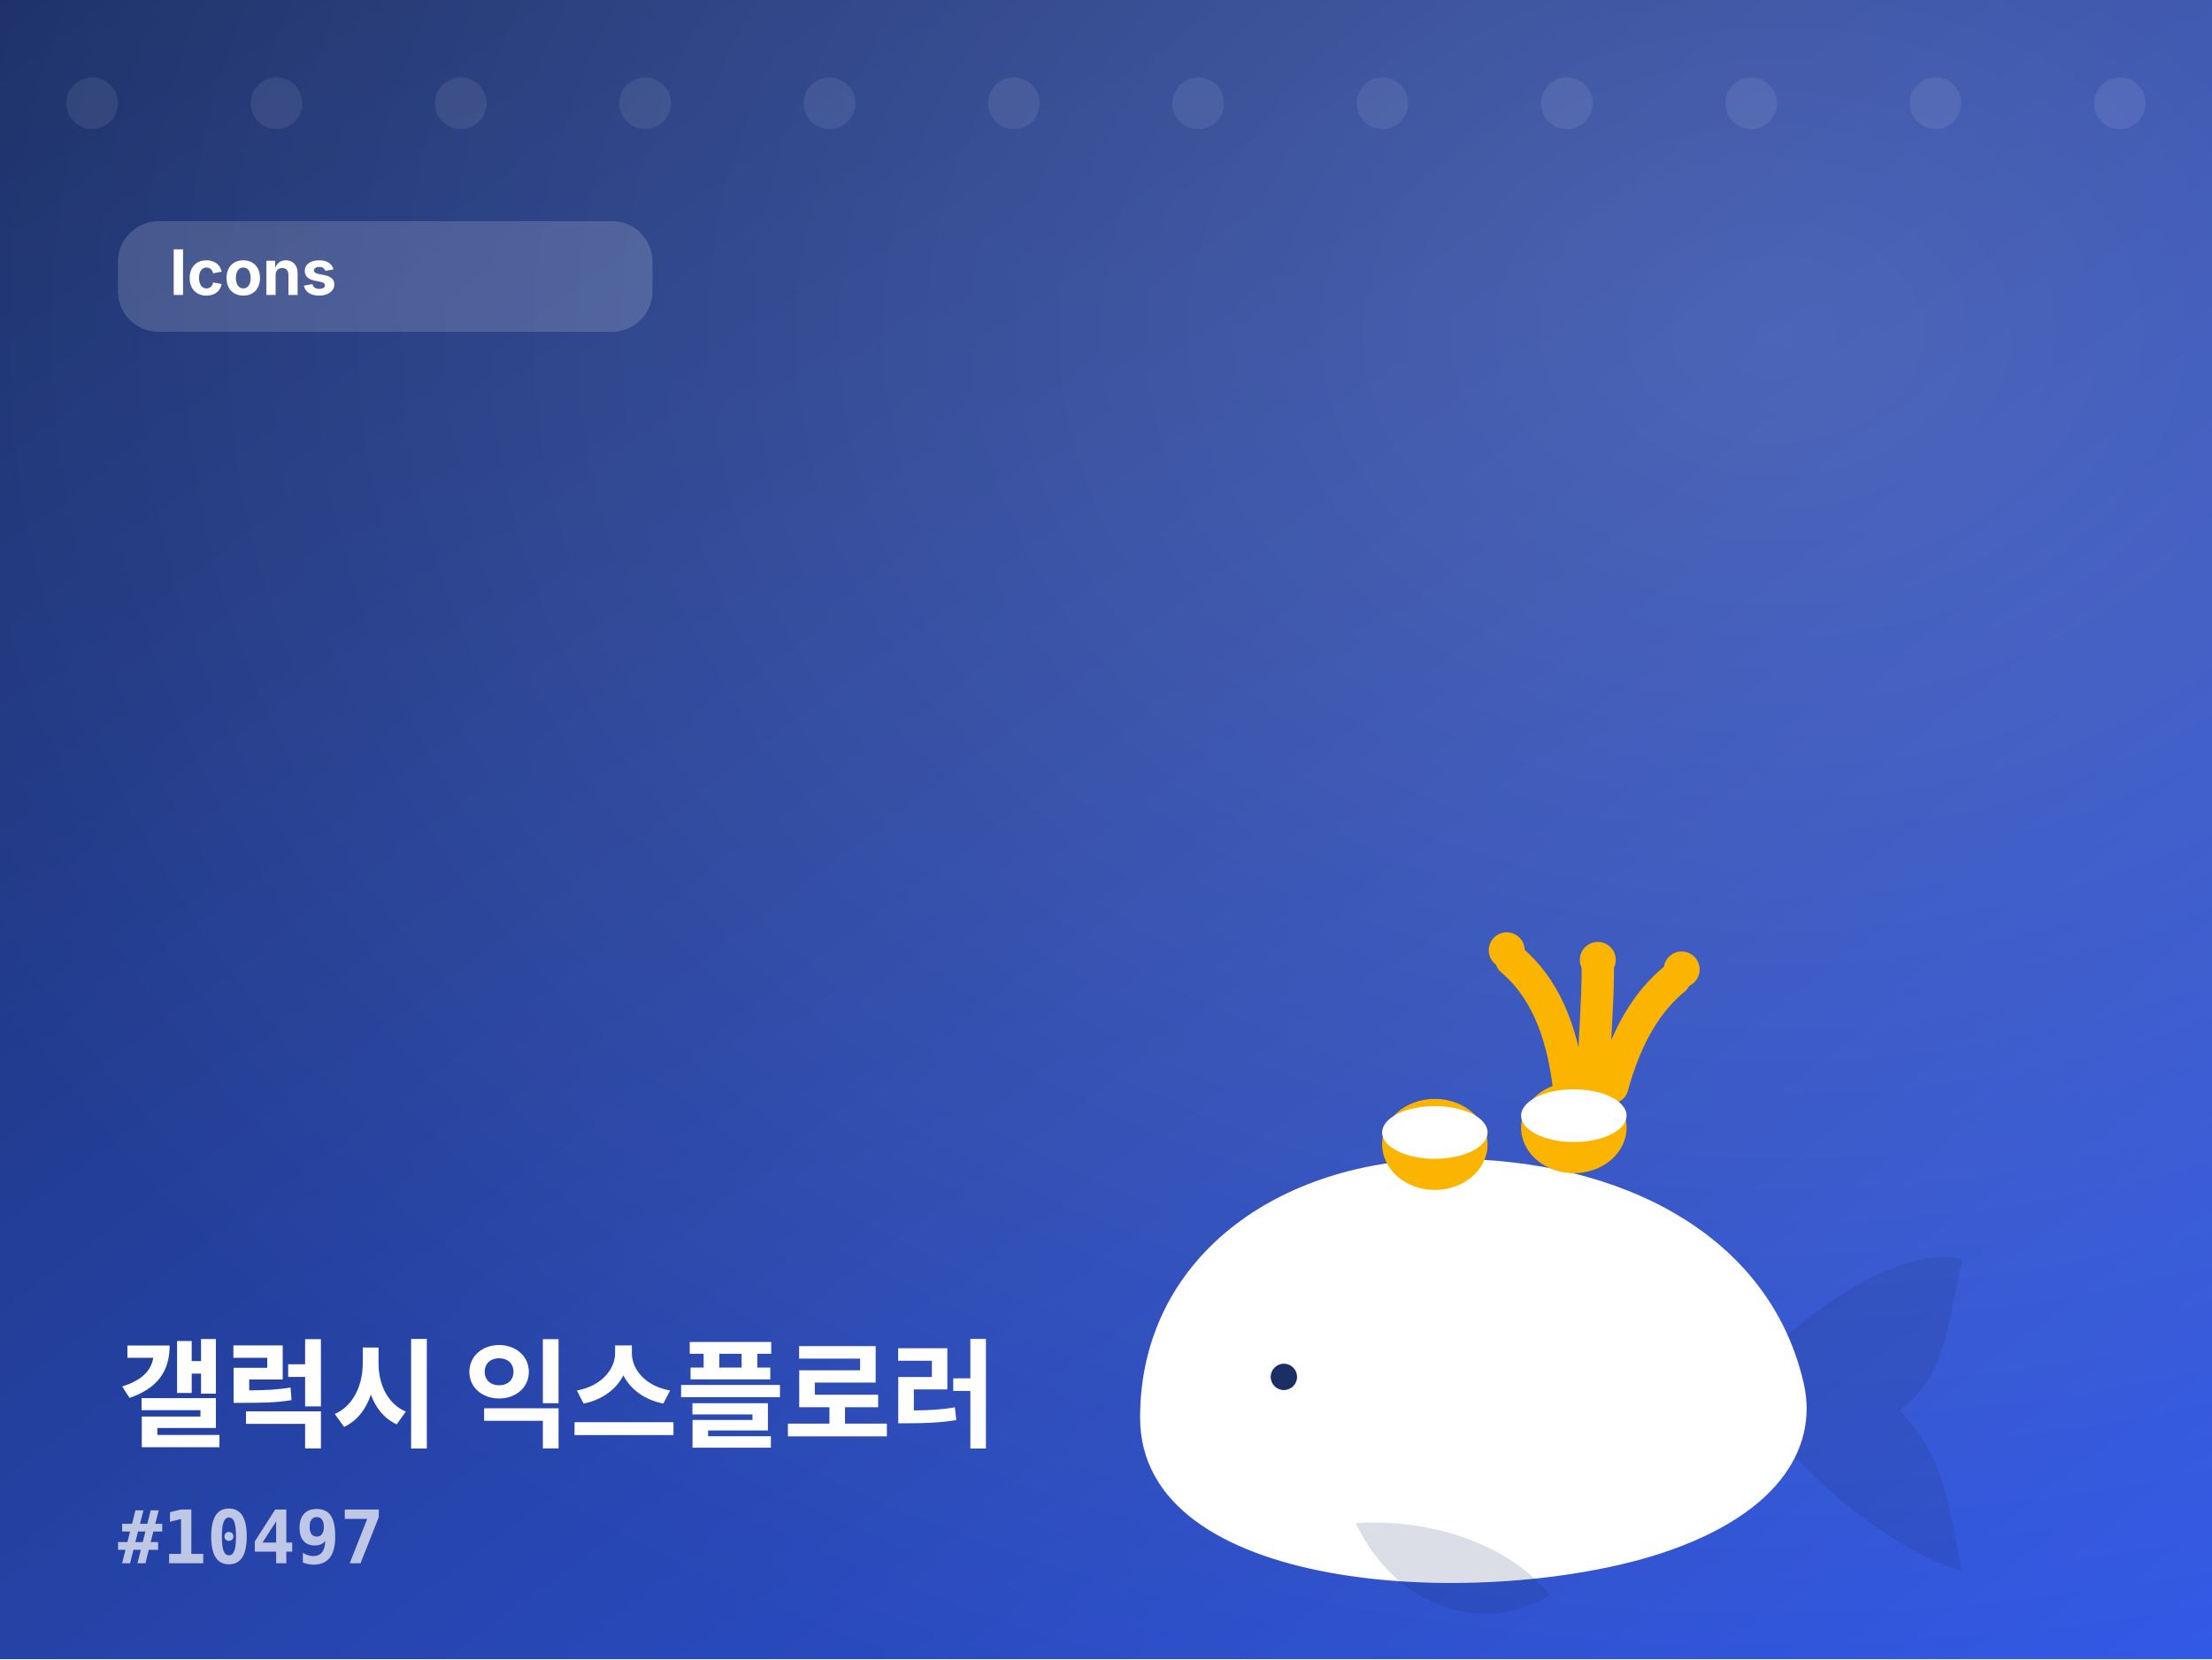
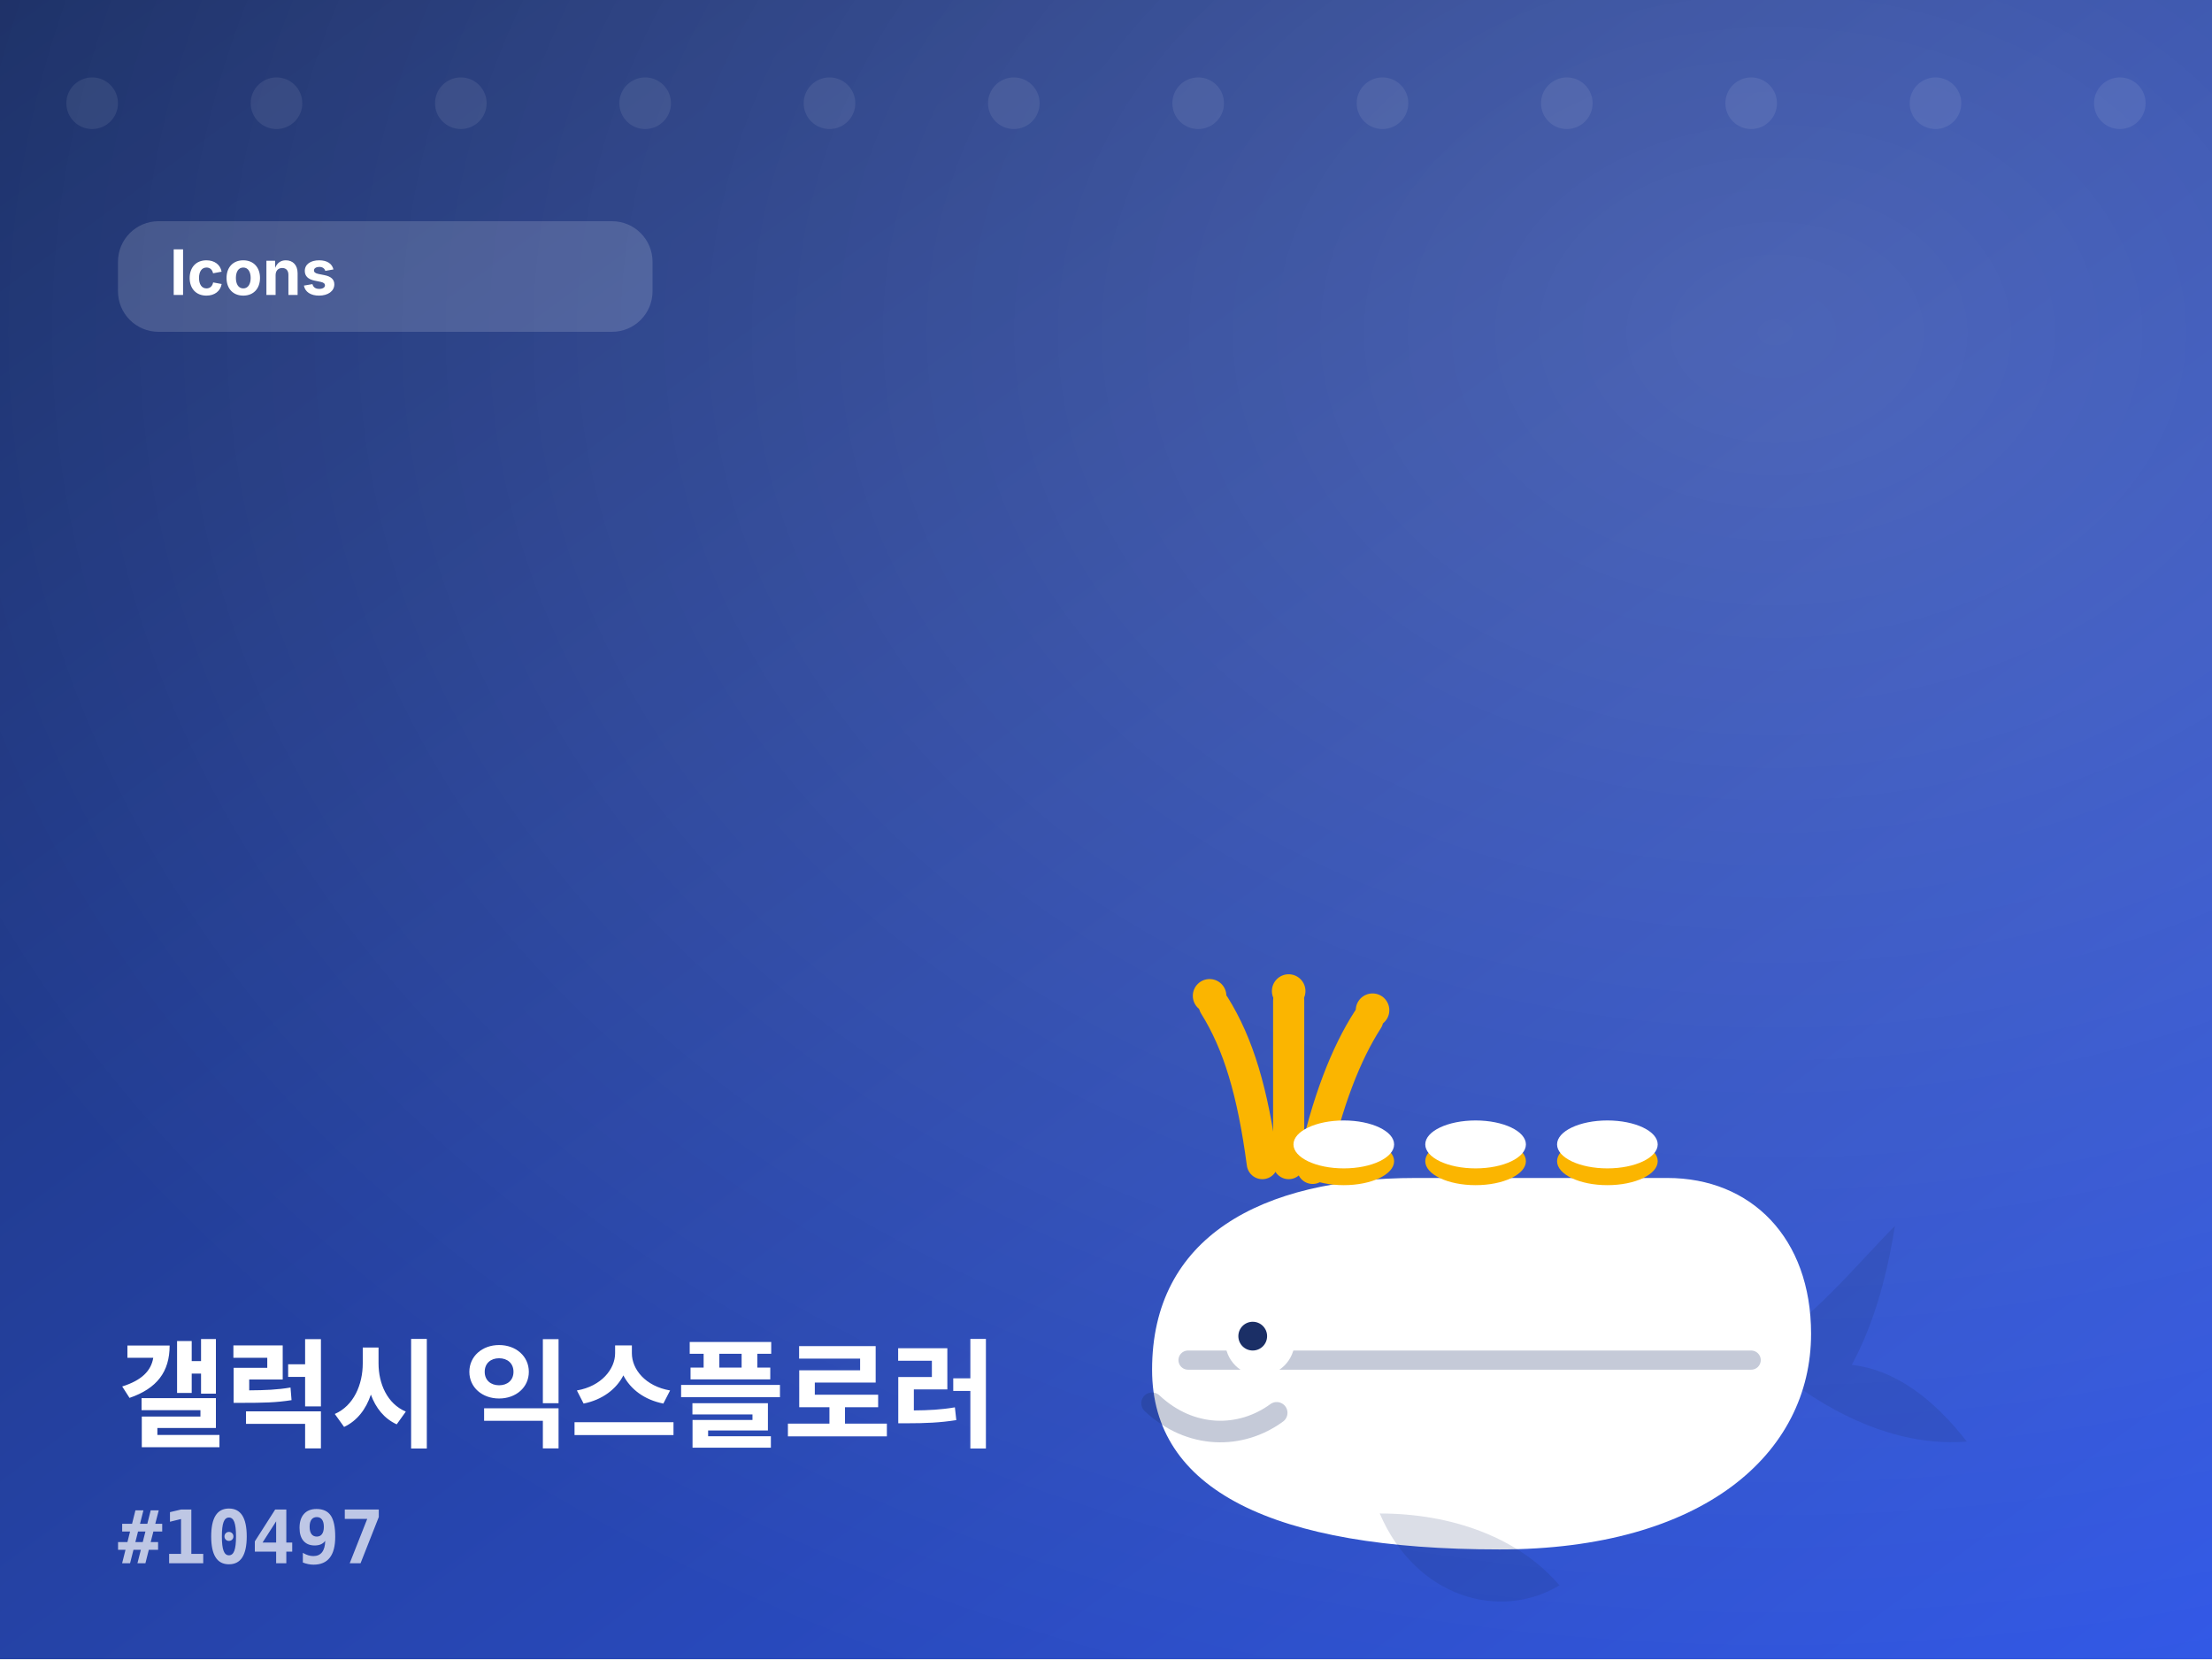
<svg xmlns="http://www.w3.org/2000/svg" viewBox="0 0 1200 900" width="1200" height="900" role="img" aria-label="갤럭시 익스플로러">
  <defs>
    <linearGradient id="bg" x1="0" y1="0" x2="1" y2="1">
      <stop offset="0" stop-color="#1b2f66" />
      <stop offset="1" stop-color="#2f56e6" />
    </linearGradient>
    <radialGradient id="glow" cx="0.8" cy="0.2" r="0.9">
      <stop offset="0" stop-color="#ffffff" stop-opacity="0.18" />
      <stop offset="1" stop-color="#ffffff" stop-opacity="0" />
    </radialGradient>
  </defs>
  <rect width="1200" height="900" fill="url(#bg)" />
  <rect width="1200" height="900" fill="url(#glow)" />
  <circle cx="50" cy="56" r="14" fill="#ffffff" opacity="0.08" />
  <circle cx="150" cy="56" r="14" fill="#ffffff" opacity="0.08" />
  <circle cx="250" cy="56" r="14" fill="#ffffff" opacity="0.08" />
  <circle cx="350" cy="56" r="14" fill="#ffffff" opacity="0.08" />
  <circle cx="450" cy="56" r="14" fill="#ffffff" opacity="0.08" />
  <circle cx="550" cy="56" r="14" fill="#ffffff" opacity="0.08" />
  <circle cx="650" cy="56" r="14" fill="#ffffff" opacity="0.08" />
  <circle cx="750" cy="56" r="14" fill="#ffffff" opacity="0.08" />
  <circle cx="850" cy="56" r="14" fill="#ffffff" opacity="0.08" />
  <circle cx="950" cy="56" r="14" fill="#ffffff" opacity="0.08" />
  <circle cx="1050" cy="56" r="14" fill="#ffffff" opacity="0.08" />
  <circle cx="1150" cy="56" r="14" fill="#ffffff" opacity="0.08" />
  <g transform="translate(560 470) scale(13)">
-     <g stroke="#fbb500" stroke-width="1.35" stroke-linecap="round" fill="none">
-       <path d="M22.4 9.2C22.1 6.7 21.3 5 20 3.9" />
-       <path d="M23.4 8.9C23.5 6.8 23.6 5.5 23.6 4.3" />
-       <path d="M24.2 9.2C24.8 7 25.7 5.6 26.8 4.7" />
+     <path d="M30 20.5C32.5 19 34.5 16.5 36 15C35.6 17.5 35 19.3 34.2 20.8C36 21 37.6 22.2 39 24C36.5 24.2 34 23.2 31.8 21.6C31.2 22 30.6 22.2 30 22Z" fill="rgba(27,47,102,0.16)" />
+     <path d="M5 21C5 15.5 9.5 13 16 13L26.5 13C30 13 32.5 15.5 32.5 19.5C32.5 24.5 28 28.5 19.5 28.5C10 28.5 5 26 5 21Z" fill="#ffffff" />
+     <path d="M14.5 27C16 30.5 19.5 31.5 22 30C20.3 28 17.5 27 14.5 27Z" fill="rgba(27,47,102,0.16)" />
+     <path d="M6.5 20.6H30" stroke="rgba(27,47,102,0.25)" stroke-width="0.8" stroke-linecap="round" />
+     <path d="M5 22.4C6.6 23.9 8.7 23.9 10.2 22.8" stroke="rgba(27,47,102,0.25)" stroke-width="0.9" stroke-linecap="round" fill="none" />
+     <g stroke="#fbb500" stroke-width="1.3" stroke-linecap="round" fill="none">
+       <path d="M9.6 12.4C9.2 9.4 8.6 7.4 7.6 5.8" />
+       <path d="M10.7 12.4C10.7 9.6 10.7 7.4 10.7 5.6" />
+       <path d="M11.7 12.6C12.3 9.8 13.1 7.8 14 6.4" />
    </g>
-     <circle cx="19.8" cy="3.5" r="0.75" fill="#fbb500" />
-     <circle cx="23.6" cy="3.9" r="0.75" fill="#fbb500" />
-     <circle cx="27.1" cy="4.3" r="0.75" fill="#fbb500" />
-     <path d="M30.5 20.5C33.4 17.6 37 15.8 38.8 16.4C38.2 19 38.2 21.2 36.2 22.7C38.2 24.7 38.3 27.2 38.8 29.4C36 28.6 32.6 25.8 30.6 23.2Z" fill="rgba(27,47,102,0.16)" />
-     <path d="M4.5 23C4.5 16.4 10.2 12.2 17.4 12.2C24.6 12.2 30.8 15.4 32.2 21.6C32.8 24.3 31.1 27.2 25.8 28.8C18.4 31 4.5 30.3 4.5 23Z" fill="#ffffff" />
-     <path d="M13.5 27.4C15.2 31 18.9 32.1 21.6 30.4C19.9 28.3 16.7 27.2 13.5 27.4Z" fill="rgba(27,47,102,0.16)" />
-     <ellipse cx="16.8" cy="11.6" rx="2.2" ry="1.9" fill="#fbb500" />
-     <ellipse cx="22.6" cy="10.9" rx="2.2" ry="1.9" fill="#fbb500" />
-     <ellipse cx="16.8" cy="11.1" rx="2.2" ry="1.1" fill="#ffffff" />
-     <ellipse cx="22.6" cy="10.4" rx="2.2" ry="1.1" fill="#ffffff" />
-     <circle cx="10.8" cy="21.6" r="1.45" fill="#ffffff" />
-     <circle cx="10.5" cy="21.3" r="0.55" fill="#1b2f66" />
+     <circle cx="7.4" cy="5.4" r="0.7" fill="#fbb500" />
+     <circle cx="10.7" cy="5.2" r="0.7" fill="#fbb500" />
+     <circle cx="14.2" cy="6" r="0.7" fill="#fbb500" />
+     <ellipse cx="13" cy="12.3" rx="2.1" ry="1" fill="#fbb500" />
+     <ellipse cx="13" cy="11.6" rx="2.1" ry="1" fill="#ffffff" />
+     <ellipse cx="18.5" cy="12.3" rx="2.1" ry="1" fill="#fbb500" />
+     <ellipse cx="18.5" cy="11.6" rx="2.1" ry="1" fill="#ffffff" />
+     <ellipse cx="24" cy="12.3" rx="2.1" ry="1" fill="#fbb500" />
+     <ellipse cx="24" cy="11.6" rx="2.1" ry="1" fill="#ffffff" />
+     <circle cx="9.5" cy="19.8" r="1.45" fill="#ffffff" />
+     <circle cx="9.2" cy="19.6" r="0.6" fill="#1b2f66" />
  </g>
  <g font-family="-apple-system, 'Apple SD Gothic Neo', 'Noto Sans KR', sans-serif">
    <rect x="64" y="120" rx="22" ry="22" width="290" height="60" fill="#ffffff" opacity="0.16" />
    <text x="92" y="160" font-size="34" font-weight="700" fill="#ffffff">Icons</text>
    <text x="64" y="780" font-size="64" font-weight="800" fill="#ffffff" letter-spacing="-1">갤럭시 익스플로러</text>
    <text x="64" y="848" font-size="40" font-weight="700" fill="#ffffff" opacity="0.7" font-family="'SF Mono', ui-monospace, monospace">#10497</text>
  </g>
</svg>
